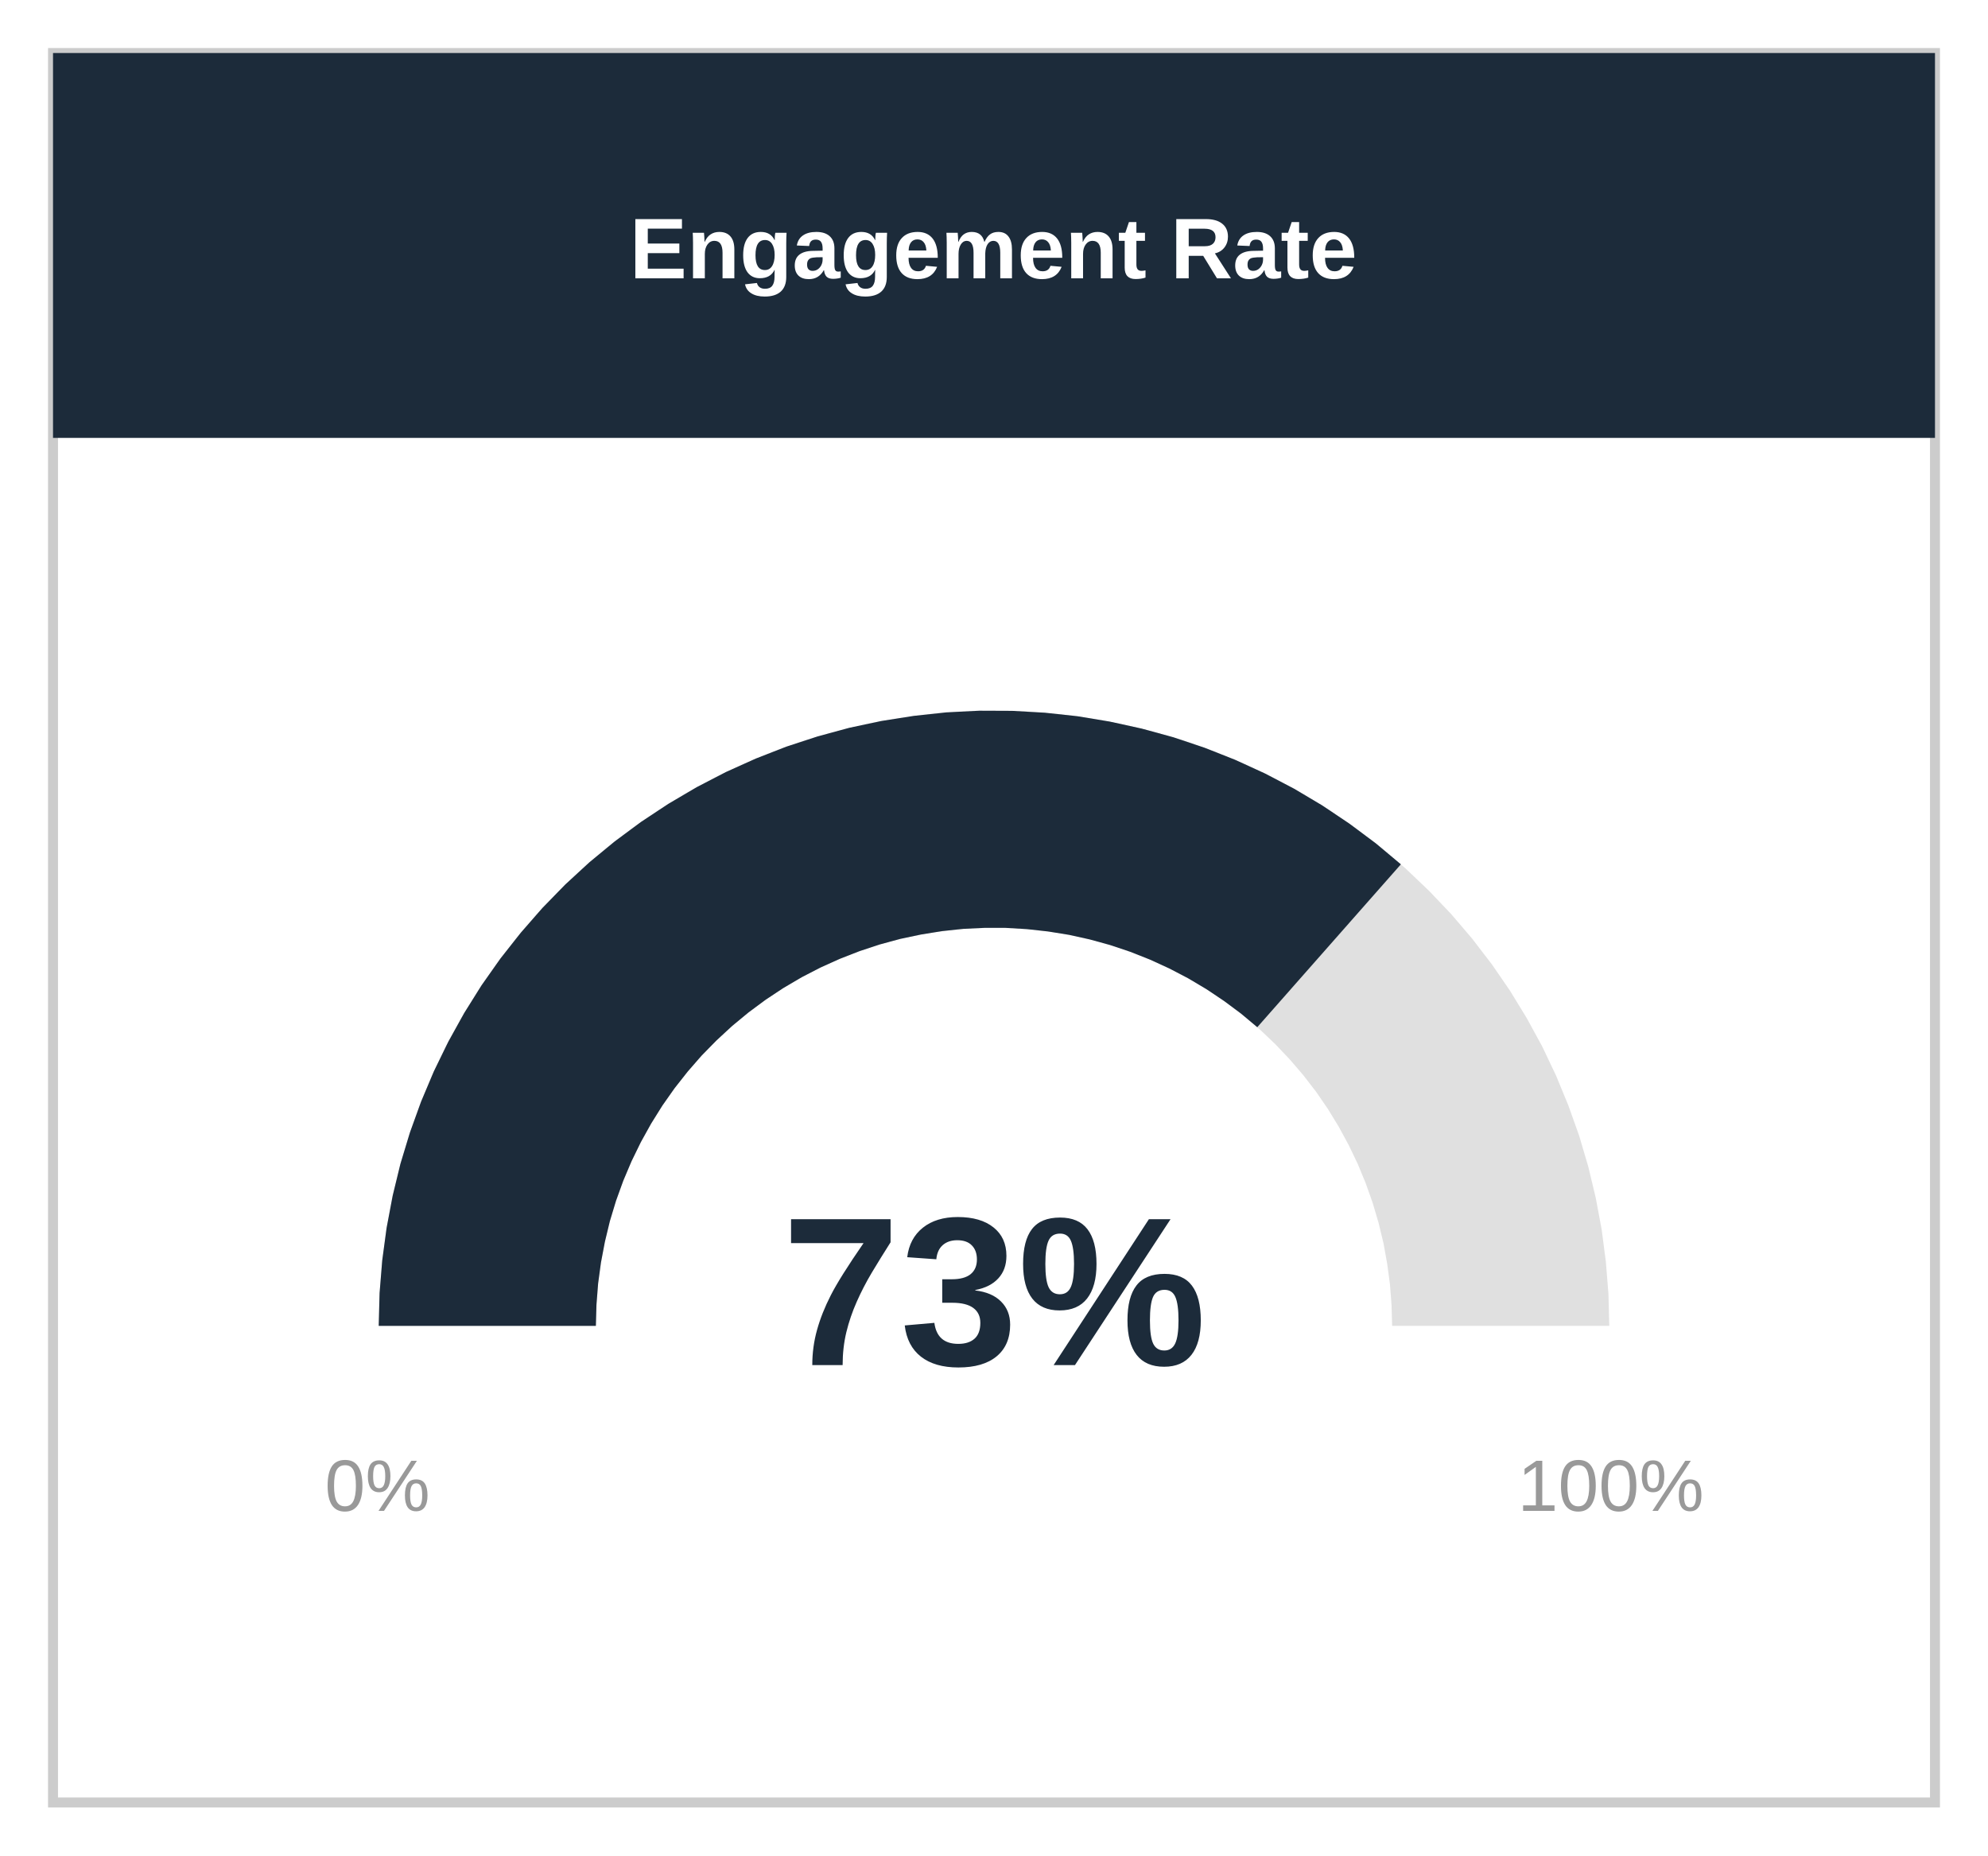
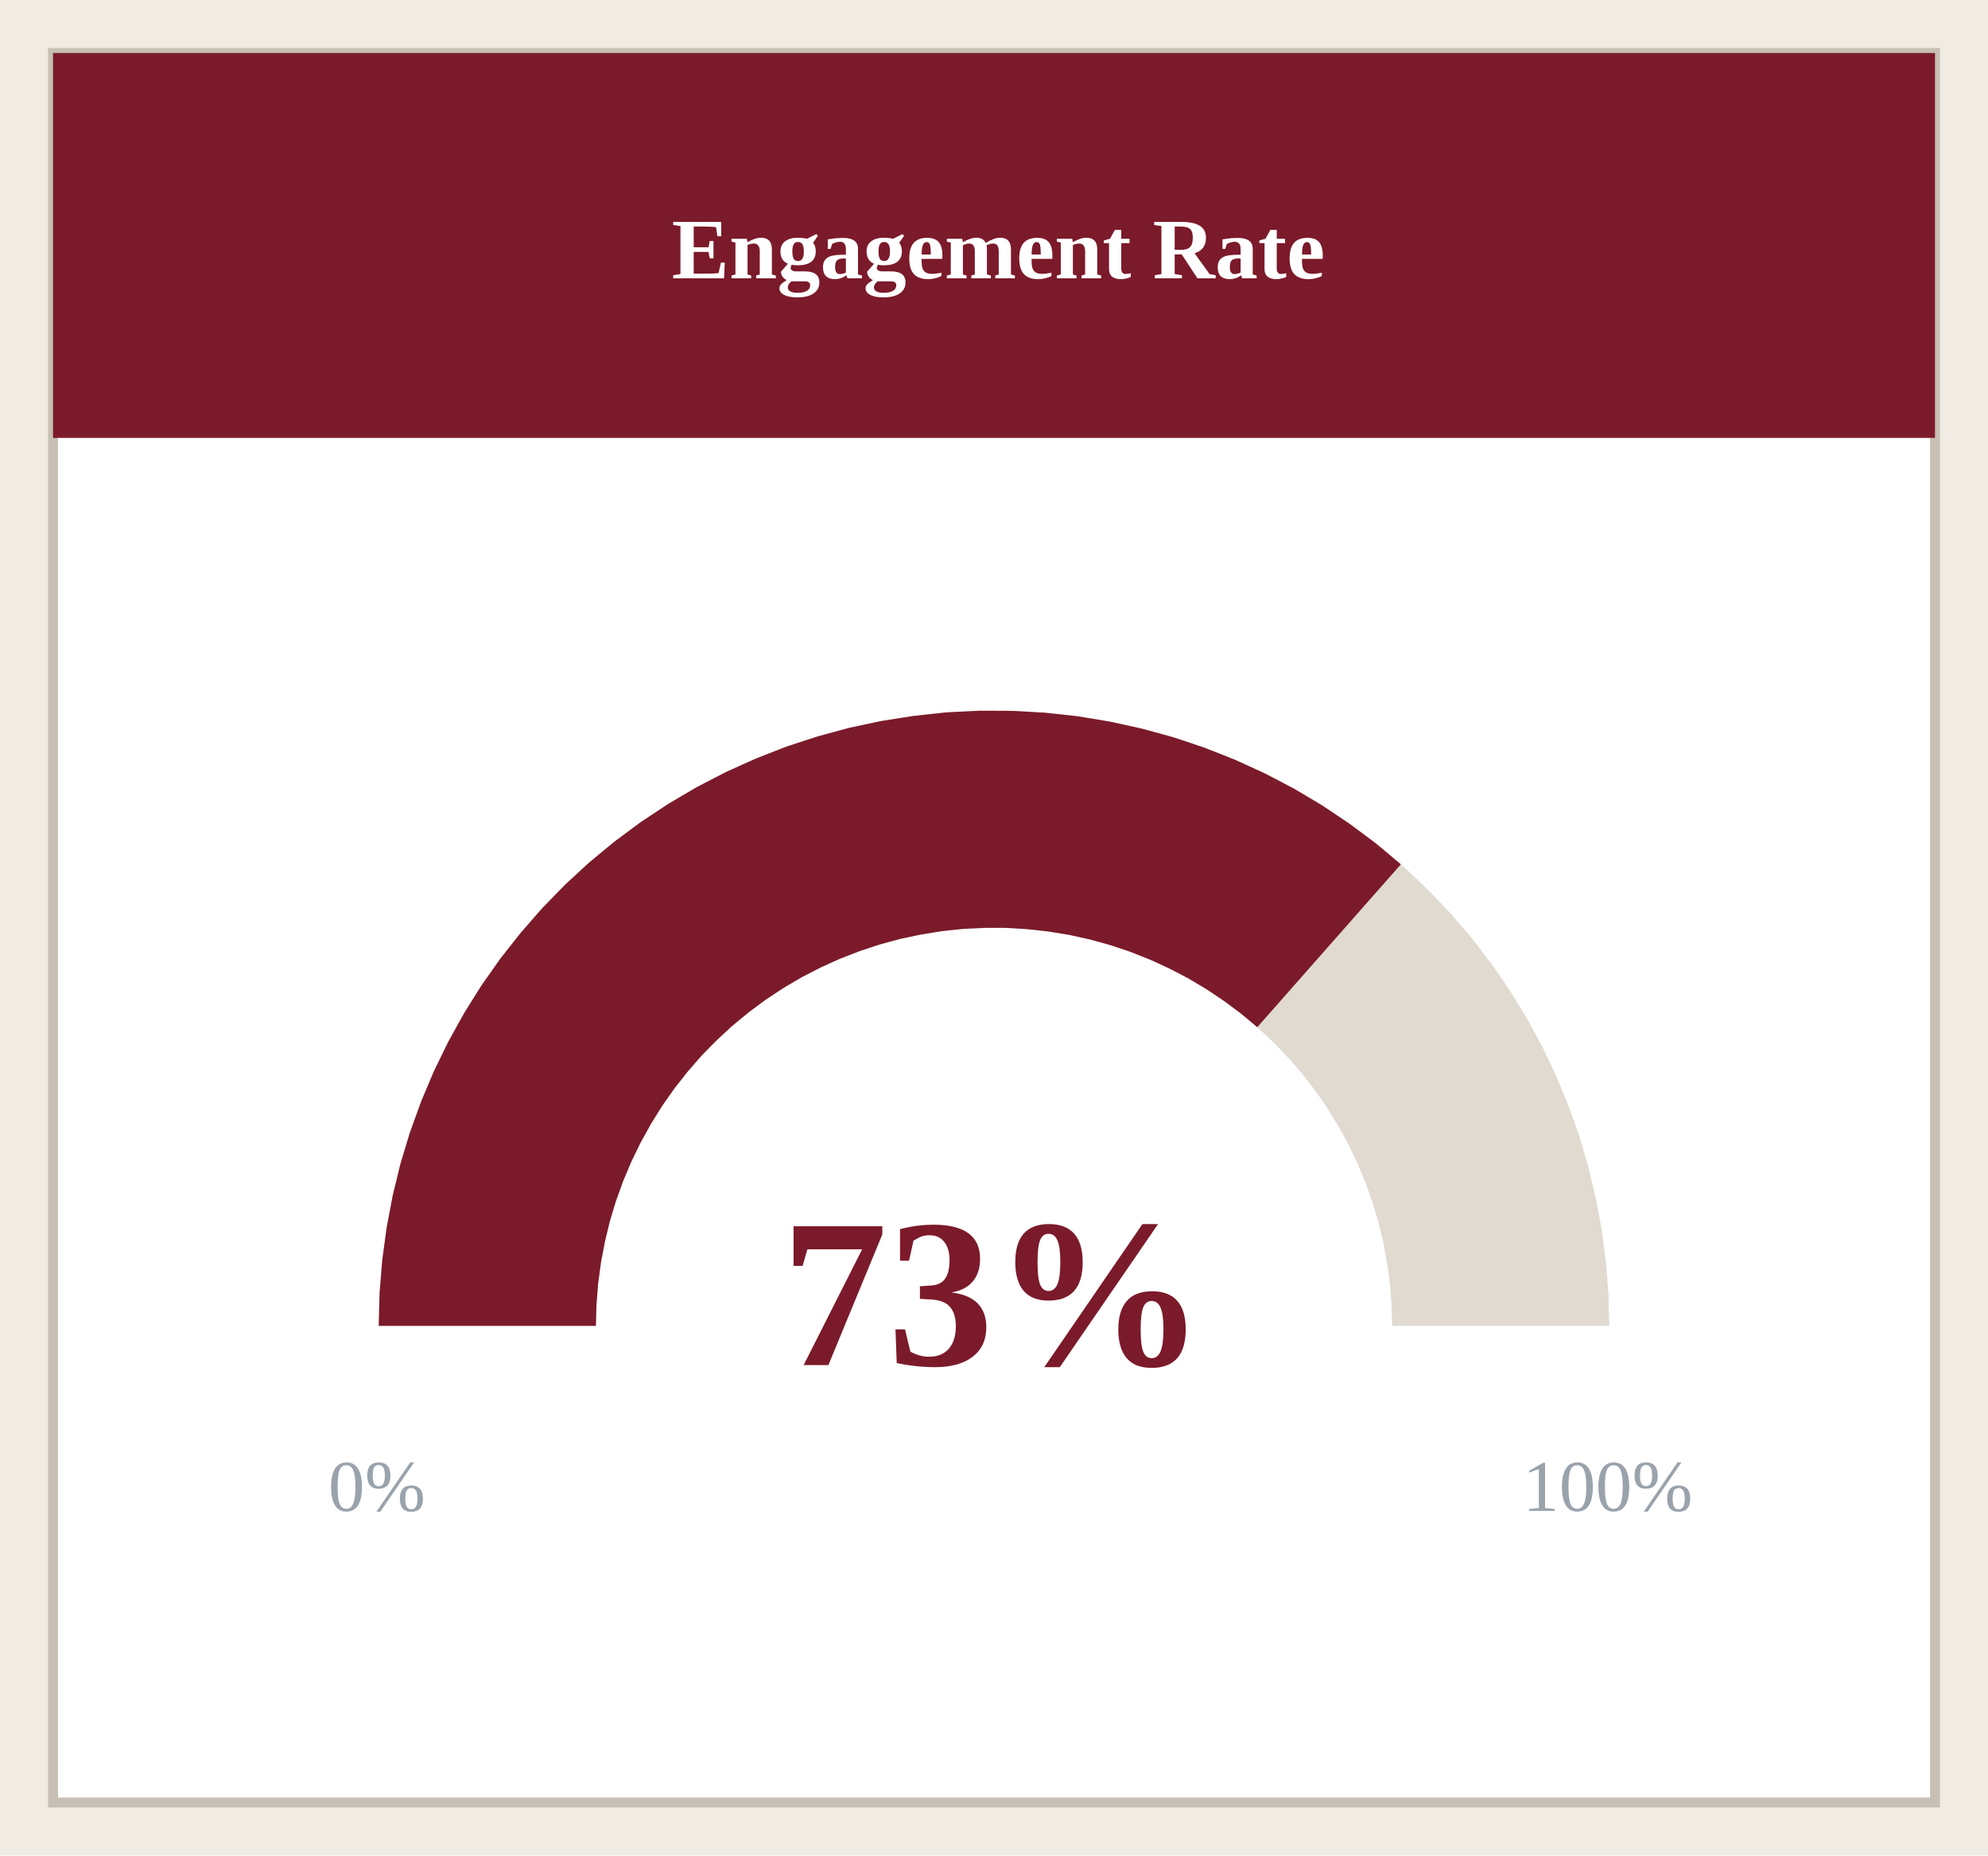
<svg xmlns="http://www.w3.org/2000/svg" class="main-svg" width="300" height="280" style="" viewBox="0 0 300 280">
-   <rect x="0" y="0" width="300" height="280" style="fill: rgb(255, 255, 255); fill-opacity: 1;" />
-   <defs id="defs-e94044">
+   <rect x="0" y="0" width="300" height="280" style="fill: rgb(240, 235, 227); fill-opacity: 1;" />
+   <defs id="defs-c63812">
    <g class="clips">
-       <clipPath id="clipe94044xyplot" class="plotclip">
+       <clipPath id="clipc63812xyplot" class="plotclip">
        <rect width="284" height="264" />
      </clipPath>
-       <clipPath class="axesclip" id="clipe94044x">
+       <clipPath class="axesclip" id="clipc63812x">
        <rect x="8" y="0" width="284" height="280" />
      </clipPath>
-       <clipPath class="axesclip" id="clipe94044y">
+       <clipPath class="axesclip" id="clipc63812y">
        <rect x="0" y="8" width="300" height="264" />
      </clipPath>
-       <clipPath class="axesclip" id="clipe94044xy">
+       <clipPath class="axesclip" id="clipc63812xy">
        <rect x="8" y="8" width="284" height="264" />
      </clipPath>
    </g>
    <g class="gradients" />
    <g class="patterns" />
  </defs>
  <g class="bglayer">
    <rect class="bg" x="8" y="8" width="284" height="264" style="fill: rgb(0, 0, 0); fill-opacity: 0; stroke-width: 0;" />
  </g>
  <g class="layer-below">
    <g class="imagelayer" />
    <g class="shapelayer">
      <g class="shape-group" data-index="0">
-         <path data-index="0" fill-rule="evenodd" d="M8,272H292V8H8Z" style="opacity: 1; stroke: rgb(204, 204, 204); stroke-opacity: 1; fill: rgb(255, 255, 255); fill-opacity: 1; stroke-width: 1.5px;" />
+         <path data-index="0" fill-rule="evenodd" d="M8,272H292V8H8Z" style="opacity: 1; stroke: rgb(200, 192, 180); stroke-opacity: 1; fill: rgb(255, 255, 255); fill-opacity: 1; stroke-width: 1.5px;" />
      </g>
      <g class="shape-group" data-index="1">
-         <path data-index="1" fill-rule="evenodd" d="M8,66.08H292V8H8Z" style="opacity: 1; stroke: rgb(0, 0, 0); stroke-opacity: 0; fill: rgb(28, 43, 58); fill-opacity: 1; stroke-width: 0px;" />
+         <path data-index="1" fill-rule="evenodd" d="M8,66.08H292V8H8Z" style="opacity: 1; stroke: rgb(0, 0, 0); stroke-opacity: 0; fill: rgb(123, 26, 42); fill-opacity: 1; stroke-width: 0px;" />
      </g>
    </g>
  </g>
  <g class="cartesianlayer">
    <g class="subplot xy">
      <g class="layer-subplot">
        <g class="shapelayer" />
        <g class="imagelayer" />
      </g>
      <g class="minor-gridlayer">
        <g class="x" />
        <g class="y" />
      </g>
      <g class="gridlayer">
        <g class="x" />
        <g class="y" />
      </g>
      <g class="zerolinelayer" />
      <g class="layer-between">
        <g class="shapelayer" />
        <g class="imagelayer" />
      </g>
      <path class="xlines-below" />
      <path class="ylines-below" />
      <g class="overlines-below" />
      <g class="xaxislayer-below" />
      <g class="yaxislayer-below" />
      <g class="overaxes-below" />
      <g class="overplot">
-         <g class="xy" transform="translate(8,8)" clip-path="url(#clipe94044xyplot)" />
+         <g class="xy" transform="translate(8,8)" clip-path="url(#clipc63812xyplot)" />
      </g>
      <g class="zerolinelayer-above" />
      <path class="xlines-above crisp" d="M0,0" style="fill: none;" />
      <path class="ylines-above crisp" d="M0,0" style="fill: none;" />
      <g class="overlines-above" />
      <g class="xaxislayer-above" />
      <g class="yaxislayer-above" />
      <g class="overaxes-above" />
    </g>
  </g>
  <g class="polarlayer" />
  <g class="smithlayer" />
  <g class="ternarylayer" />
  <g class="geolayer" />
  <g class="funnelarealayer" />
  <g class="pielayer" />
  <g class="iciclelayer" />
  <g class="treemaplayer" />
  <g class="sunburstlayer" />
  <g class="glimages" />
-   <defs id="topdefs-e94044">
+   <defs id="topdefs-c63812">
    <g class="clips" />
  </defs>
  <g class="layer-above">
    <g class="imagelayer" />
    <g class="shapelayer">
-       <g class="shape-group" data-index="2" clip-path="url(#clipe94044xy)">
-         <path data-index="2" fill-rule="evenodd" d="M 57.15 200.08 L 57.28 195.22 L 57.67 190.38 L 58.3 185.55 L 59.19 180.78 L 60.32 176.05 L 61.7 171.38 L 63.33 166.81 L 65.18 162.32 L 67.27 157.92 L 69.6 153.65 L 72.13 149.51 L 74.88 145.51 L 77.84 141.65 L 81 137.95 L 84.35 134.43 L 87.87 131.08 L 91.57 127.92 L 95.43 124.96 L 99.44 122.21 L 103.58 119.67 L 107.85 117.35 L 112.24 115.26 L 116.73 113.4 L 121.31 111.77 L 125.97 110.4 L 130.7 109.26 L 135.47 108.38 L 140.3 107.74 L 145.14 107.36 L 150 107.23 L 154.86 107.36 L 159.7 107.74 L 164.53 108.38 L 169.3 109.26 L 174.03 110.4 L 178.69 111.77 L 183.27 113.4 L 187.76 115.26 L 192.15 117.35 L 196.42 119.67 L 200.56 122.21 L 204.57 124.96 L 208.43 127.92 L 212.13 131.08 L 215.65 134.43 L 219 137.95 L 222.16 141.65 L 225.12 145.51 L 227.87 149.51 L 230.4 153.65 L 232.73 157.92 L 234.82 162.32 L 236.67 166.81 L 238.3 171.38 L 239.68 176.05 L 240.81 180.78 L 241.7 185.55 L 242.33 190.38 L 242.72 195.22 L 242.85 200.08 L 210.08 200.08 L 209.99 196.93 L 209.75 193.8 L 209.33 190.68 L 208.77 187.58 L 208.03 184.52 L 207.14 181.51 L 206.09 178.55 L 204.89 175.64 L 203.53 172.8 L 202.03 170.04 L 200.39 167.35 L 198.61 164.76 L 196.69 162.27 L 194.64 159.88 L 192.48 157.6 L 190.2 155.43 L 187.8 153.39 L 185.31 151.47 L 182.73 149.69 L 180.04 148.05 L 177.27 146.54 L 174.43 145.19 L 171.53 143.99 L 168.57 142.94 L 165.55 142.04 L 162.5 141.31 L 159.39 140.74 L 156.28 140.33 L 153.15 140.09 L 150 140 L 146.85 140.09 L 143.72 140.33 L 140.61 140.74 L 137.5 141.31 L 134.45 142.04 L 131.43 142.94 L 128.47 143.99 L 125.57 145.19 L 122.73 146.54 L 119.96 148.05 L 117.27 149.69 L 114.69 151.47 L 112.2 153.39 L 109.8 155.43 L 107.52 157.6 L 105.36 159.88 L 103.31 162.27 L 101.39 164.76 L 99.61 167.35 L 97.97 170.04 L 96.47 172.8 L 95.11 175.64 L 93.91 178.55 L 92.86 181.51 L 91.97 184.52 L 91.23 187.58 L 90.67 190.68 L 90.25 193.8 L 90.01 196.93 L 89.92 200.08 Z" style="opacity: 1; stroke: rgb(0, 0, 0); stroke-opacity: 0; fill: rgb(224, 224, 224); fill-opacity: 1; stroke-width: 0px;" />
+       <g class="shape-group" data-index="2" clip-path="url(#clipc63812xy)">
+         <path data-index="2" fill-rule="evenodd" d="M 57.15 200.08 L 57.28 195.22 L 57.67 190.38 L 58.3 185.55 L 59.19 180.78 L 60.32 176.05 L 61.7 171.38 L 63.33 166.81 L 65.18 162.32 L 67.27 157.92 L 69.6 153.65 L 72.13 149.51 L 74.88 145.51 L 77.84 141.65 L 81 137.95 L 84.35 134.43 L 87.87 131.08 L 91.57 127.92 L 95.43 124.96 L 99.44 122.21 L 103.58 119.67 L 107.85 117.35 L 112.24 115.26 L 116.73 113.4 L 121.31 111.77 L 125.97 110.4 L 130.7 109.26 L 135.47 108.38 L 140.3 107.74 L 145.14 107.36 L 150 107.23 L 154.86 107.36 L 159.7 107.74 L 164.53 108.38 L 169.3 109.26 L 174.03 110.4 L 178.69 111.77 L 183.27 113.4 L 187.76 115.26 L 192.15 117.35 L 196.42 119.67 L 200.56 122.21 L 204.57 124.96 L 208.43 127.92 L 212.13 131.08 L 215.65 134.43 L 219 137.95 L 222.16 141.65 L 225.12 145.51 L 227.87 149.51 L 230.4 153.65 L 232.73 157.92 L 234.82 162.32 L 236.67 166.81 L 238.3 171.38 L 239.68 176.05 L 240.81 180.78 L 241.7 185.55 L 242.33 190.38 L 242.72 195.22 L 242.85 200.08 L 210.08 200.08 L 209.99 196.93 L 209.75 193.8 L 209.33 190.68 L 208.77 187.58 L 208.03 184.52 L 207.14 181.51 L 206.09 178.55 L 204.89 175.64 L 203.53 172.8 L 202.03 170.04 L 200.39 167.35 L 198.61 164.76 L 196.69 162.27 L 194.64 159.88 L 192.48 157.6 L 190.2 155.43 L 187.8 153.39 L 185.31 151.47 L 182.73 149.69 L 180.04 148.05 L 177.27 146.54 L 174.43 145.19 L 171.53 143.99 L 168.57 142.94 L 165.55 142.04 L 162.5 141.31 L 159.39 140.74 L 156.28 140.33 L 153.15 140.09 L 150 140 L 146.85 140.09 L 143.72 140.33 L 140.61 140.74 L 137.5 141.31 L 134.45 142.04 L 131.43 142.94 L 128.47 143.99 L 125.57 145.19 L 122.73 146.54 L 119.96 148.05 L 117.27 149.69 L 114.69 151.47 L 112.2 153.39 L 109.8 155.43 L 107.52 157.6 L 105.36 159.88 L 103.31 162.27 L 101.39 164.76 L 99.61 167.35 L 97.97 170.04 L 96.47 172.8 L 95.11 175.64 L 93.91 178.55 L 92.86 181.51 L 91.97 184.52 L 91.23 187.58 L 90.67 190.68 L 90.25 193.8 L 90.01 196.93 L 89.92 200.08 Z" style="opacity: 1; stroke: rgb(0, 0, 0); stroke-opacity: 0; fill: rgb(224, 218, 208); fill-opacity: 1; stroke-width: 0px;" />
      </g>
-       <g class="shape-group" data-index="3" clip-path="url(#clipe94044xy)">
-         <path data-index="3" fill-rule="evenodd" d="M 57.15 200.08 L 57.28 195.13 L 57.68 190.19 L 58.34 185.29 L 59.26 180.42 L 60.43 175.61 L 61.87 170.87 L 63.55 166.22 L 65.48 161.65 L 67.65 157.2 L 70.05 152.87 L 72.68 148.67 L 75.53 144.63 L 78.6 140.74 L 81.85 137.02 L 85.31 133.47 L 88.96 130.11 L 92.77 126.97 L 96.75 124.02 L 100.88 121.29 L 105.15 118.78 L 109.55 116.5 L 114.06 114.47 L 118.67 112.67 L 123.38 111.13 L 128.16 109.83 L 133 108.8 L 137.9 108.03 L 142.81 107.5 L 147.76 107.25 L 152.71 107.27 L 157.66 107.55 L 162.58 108.08 L 167.47 108.89 L 172.3 109.95 L 177.08 111.26 L 181.76 112.83 L 186.37 114.65 L 190.87 116.71 L 195.27 119.01 L 199.53 121.54 L 203.63 124.29 L 207.6 127.25 L 211.4 130.43 L 189.73 155.01 L 187.27 152.95 L 184.7 151.04 L 182.04 149.26 L 179.28 147.62 L 176.44 146.14 L 173.54 144.81 L 170.56 143.63 L 167.52 142.61 L 164.43 141.76 L 161.31 141.07 L 158.14 140.56 L 154.96 140.21 L 151.76 140.02 L 148.55 140.02 L 145.35 140.17 L 142.17 140.51 L 139 141.02 L 135.87 141.68 L 132.77 142.52 L 129.74 143.52 L 126.74 144.69 L 123.83 146 L 120.98 147.47 L 118.21 149.1 L 115.55 150.86 L 112.97 152.77 L 110.5 154.81 L 108.14 156.99 L 105.9 159.27 L 103.8 161.68 L 101.82 164.19 L 99.97 166.82 L 98.27 169.54 L 96.72 172.33 L 95.31 175.22 L 94.06 178.17 L 92.97 181.18 L 92.04 184.25 L 91.29 187.36 L 90.69 190.51 L 90.26 193.68 L 90.01 196.88 L 89.92 200.08 Z" style="opacity: 1; stroke: rgb(0, 0, 0); stroke-opacity: 0; fill: rgb(28, 43, 58); fill-opacity: 1; stroke-width: 0px;" />
+       <g class="shape-group" data-index="3" clip-path="url(#clipc63812xy)">
+         <path data-index="3" fill-rule="evenodd" d="M 57.15 200.08 L 57.28 195.13 L 57.68 190.19 L 58.34 185.29 L 59.26 180.42 L 60.43 175.61 L 61.87 170.87 L 63.55 166.22 L 65.48 161.65 L 67.65 157.2 L 70.05 152.87 L 72.68 148.67 L 75.53 144.63 L 78.6 140.74 L 81.85 137.02 L 85.31 133.47 L 88.96 130.11 L 92.77 126.97 L 96.75 124.02 L 100.88 121.29 L 105.15 118.78 L 109.55 116.5 L 114.06 114.47 L 118.67 112.67 L 123.38 111.13 L 128.16 109.83 L 133 108.8 L 137.9 108.03 L 142.81 107.5 L 147.76 107.25 L 152.71 107.27 L 157.66 107.55 L 162.58 108.08 L 167.47 108.89 L 172.3 109.95 L 177.08 111.26 L 181.76 112.83 L 186.37 114.65 L 190.87 116.71 L 195.27 119.01 L 199.53 121.54 L 203.63 124.29 L 207.6 127.25 L 211.4 130.43 L 189.73 155.01 L 187.27 152.95 L 184.7 151.04 L 182.04 149.26 L 179.28 147.62 L 176.44 146.14 L 173.54 144.81 L 170.56 143.63 L 167.52 142.61 L 164.43 141.76 L 161.31 141.07 L 158.14 140.56 L 154.96 140.21 L 151.76 140.02 L 148.55 140.02 L 145.35 140.17 L 142.17 140.51 L 139 141.02 L 135.87 141.68 L 132.77 142.52 L 129.74 143.52 L 126.74 144.69 L 123.83 146 L 120.98 147.47 L 118.21 149.1 L 115.55 150.86 L 112.97 152.77 L 110.5 154.81 L 108.14 156.99 L 105.9 159.27 L 103.8 161.68 L 101.82 164.19 L 99.97 166.82 L 98.27 169.54 L 96.72 172.33 L 95.31 175.22 L 94.06 178.17 L 92.97 181.18 L 92.04 184.25 L 91.29 187.36 L 90.69 190.51 L 90.26 193.68 L 90.01 196.88 L 89.92 200.08 Z" style="opacity: 1; stroke: rgb(0, 0, 0); stroke-opacity: 0; fill: rgb(123, 26, 42); fill-opacity: 1; stroke-width: 0px;" />
      </g>
    </g>
  </g>
  <g class="infolayer">
    <g class="g-gtitle" />
    <g class="annotation" data-index="0" style="opacity: 1;">
      <g class="annotation-text-g" transform="rotate(0,150,37.04)">
-         <g class="cursor-pointer" transform="translate(93,28)">
-           <rect class="bg" x="0.5" y="0.5" width="113" height="18" style="stroke-width: 1px; stroke: rgb(0, 0, 0); stroke-opacity: 0; fill: rgb(0, 0, 0); fill-opacity: 0;" />
-           <text class="annotation-text" text-anchor="middle" x="56.906" y="14" style="font-family: Arial, sans-serif; font-size: 13px; fill: rgb(255, 255, 255); fill-opacity: 1; white-space: pre;">
+         <g class="cursor-pointer" transform="translate(90,28)">
+           <rect class="bg" x="0.5" y="0.5" width="120" height="18" style="stroke-width: 1px; stroke: rgb(0, 0, 0); stroke-opacity: 0; fill: rgb(0, 0, 0); fill-opacity: 0;" />
+           <text class="annotation-text" text-anchor="middle" x="60.656" y="14" style="font-family: Georgia, 'Times New Roman', serif; font-size: 13px; fill: rgb(255, 255, 255); fill-opacity: 1; white-space: pre;">
            <tspan style="font-weight:bold">Engagement Rate</tspan>
          </text>
        </g>
      </g>
    </g>
    <g class="annotation" data-index="1" style="opacity: 1;">
      <g class="annotation-text-g" transform="rotate(0,150,194.62)">
-         <g class="cursor-pointer" transform="translate(116,175)">
-           <rect class="bg" x="0.5" y="0.5" width="67" height="39" style="stroke-width: 1px; stroke: rgb(0, 0, 0); stroke-opacity: 0; fill: rgb(0, 0, 0); fill-opacity: 0;" />
-           <text class="annotation-text" text-anchor="middle" x="34.023" y="31" style="font-family: Arial, sans-serif; font-size: 32px; fill: rgb(28, 43, 58); fill-opacity: 1; white-space: pre;">
+         <g class="cursor-pointer" transform="translate(115,175)">
+           <rect class="bg" x="0.5" y="0.5" width="69" height="39" style="stroke-width: 1px; stroke: rgb(0, 0, 0); stroke-opacity: 0; fill: rgb(0, 0, 0); fill-opacity: 0;" />
+           <text class="annotation-text" text-anchor="middle" x="34.93" y="31" style="font-family: Georgia, 'Times New Roman', serif; font-size: 32px; fill: rgb(123, 26, 42); fill-opacity: 1; white-space: pre;">
            <tspan style="font-weight:bold">73%</tspan>
          </text>
        </g>
      </g>
    </g>
    <g class="annotation" data-index="2" style="opacity: 1;">
      <g class="annotation-text-g" transform="rotate(0,57.15,224.46)">
        <g class="cursor-pointer" transform="translate(47,216)">
          <rect class="bg" x="0.5" y="0.5" width="19" height="15" style="stroke-width: 1px; stroke: rgb(0, 0, 0); stroke-opacity: 0; fill: rgb(0, 0, 0); fill-opacity: 0;" />
-           <text class="annotation-text" text-anchor="middle" x="9.953" y="12" style="font-family: Arial, sans-serif; font-size: 11px; fill: rgb(153, 153, 153); fill-opacity: 1; white-space: pre;">0%</text>
+           <text class="annotation-text" text-anchor="middle" x="9.875" y="12" style="font-family: Georgia, 'Times New Roman', serif; font-size: 11px; fill: rgb(154, 163, 172); fill-opacity: 1; white-space: pre;">0%</text>
        </g>
      </g>
    </g>
    <g class="annotation" data-index="3" style="opacity: 1;">
      <g class="annotation-text-g" transform="rotate(0,242.85,224.46)">
        <g class="cursor-pointer" transform="translate(227,216)">
-           <rect class="bg" x="0.5" y="0.5" width="31" height="15" style="stroke-width: 1px; stroke: rgb(0, 0, 0); stroke-opacity: 0; fill: rgb(0, 0, 0); fill-opacity: 0;" />
-           <text class="annotation-text" text-anchor="middle" x="16.07" y="12" style="font-family: Arial, sans-serif; font-size: 11px; fill: rgb(153, 153, 153); fill-opacity: 1; white-space: pre;">100%</text>
+           <rect class="bg" x="0.5" y="0.5" width="30" height="15" style="stroke-width: 1px; stroke: rgb(0, 0, 0); stroke-opacity: 0; fill: rgb(0, 0, 0); fill-opacity: 0;" />
+           <text class="annotation-text" text-anchor="middle" x="15.617" y="12" style="font-family: Georgia, 'Times New Roman', serif; font-size: 11px; fill: rgb(154, 163, 172); fill-opacity: 1; white-space: pre;">100%</text>
        </g>
      </g>
    </g>
  </g>
</svg>
